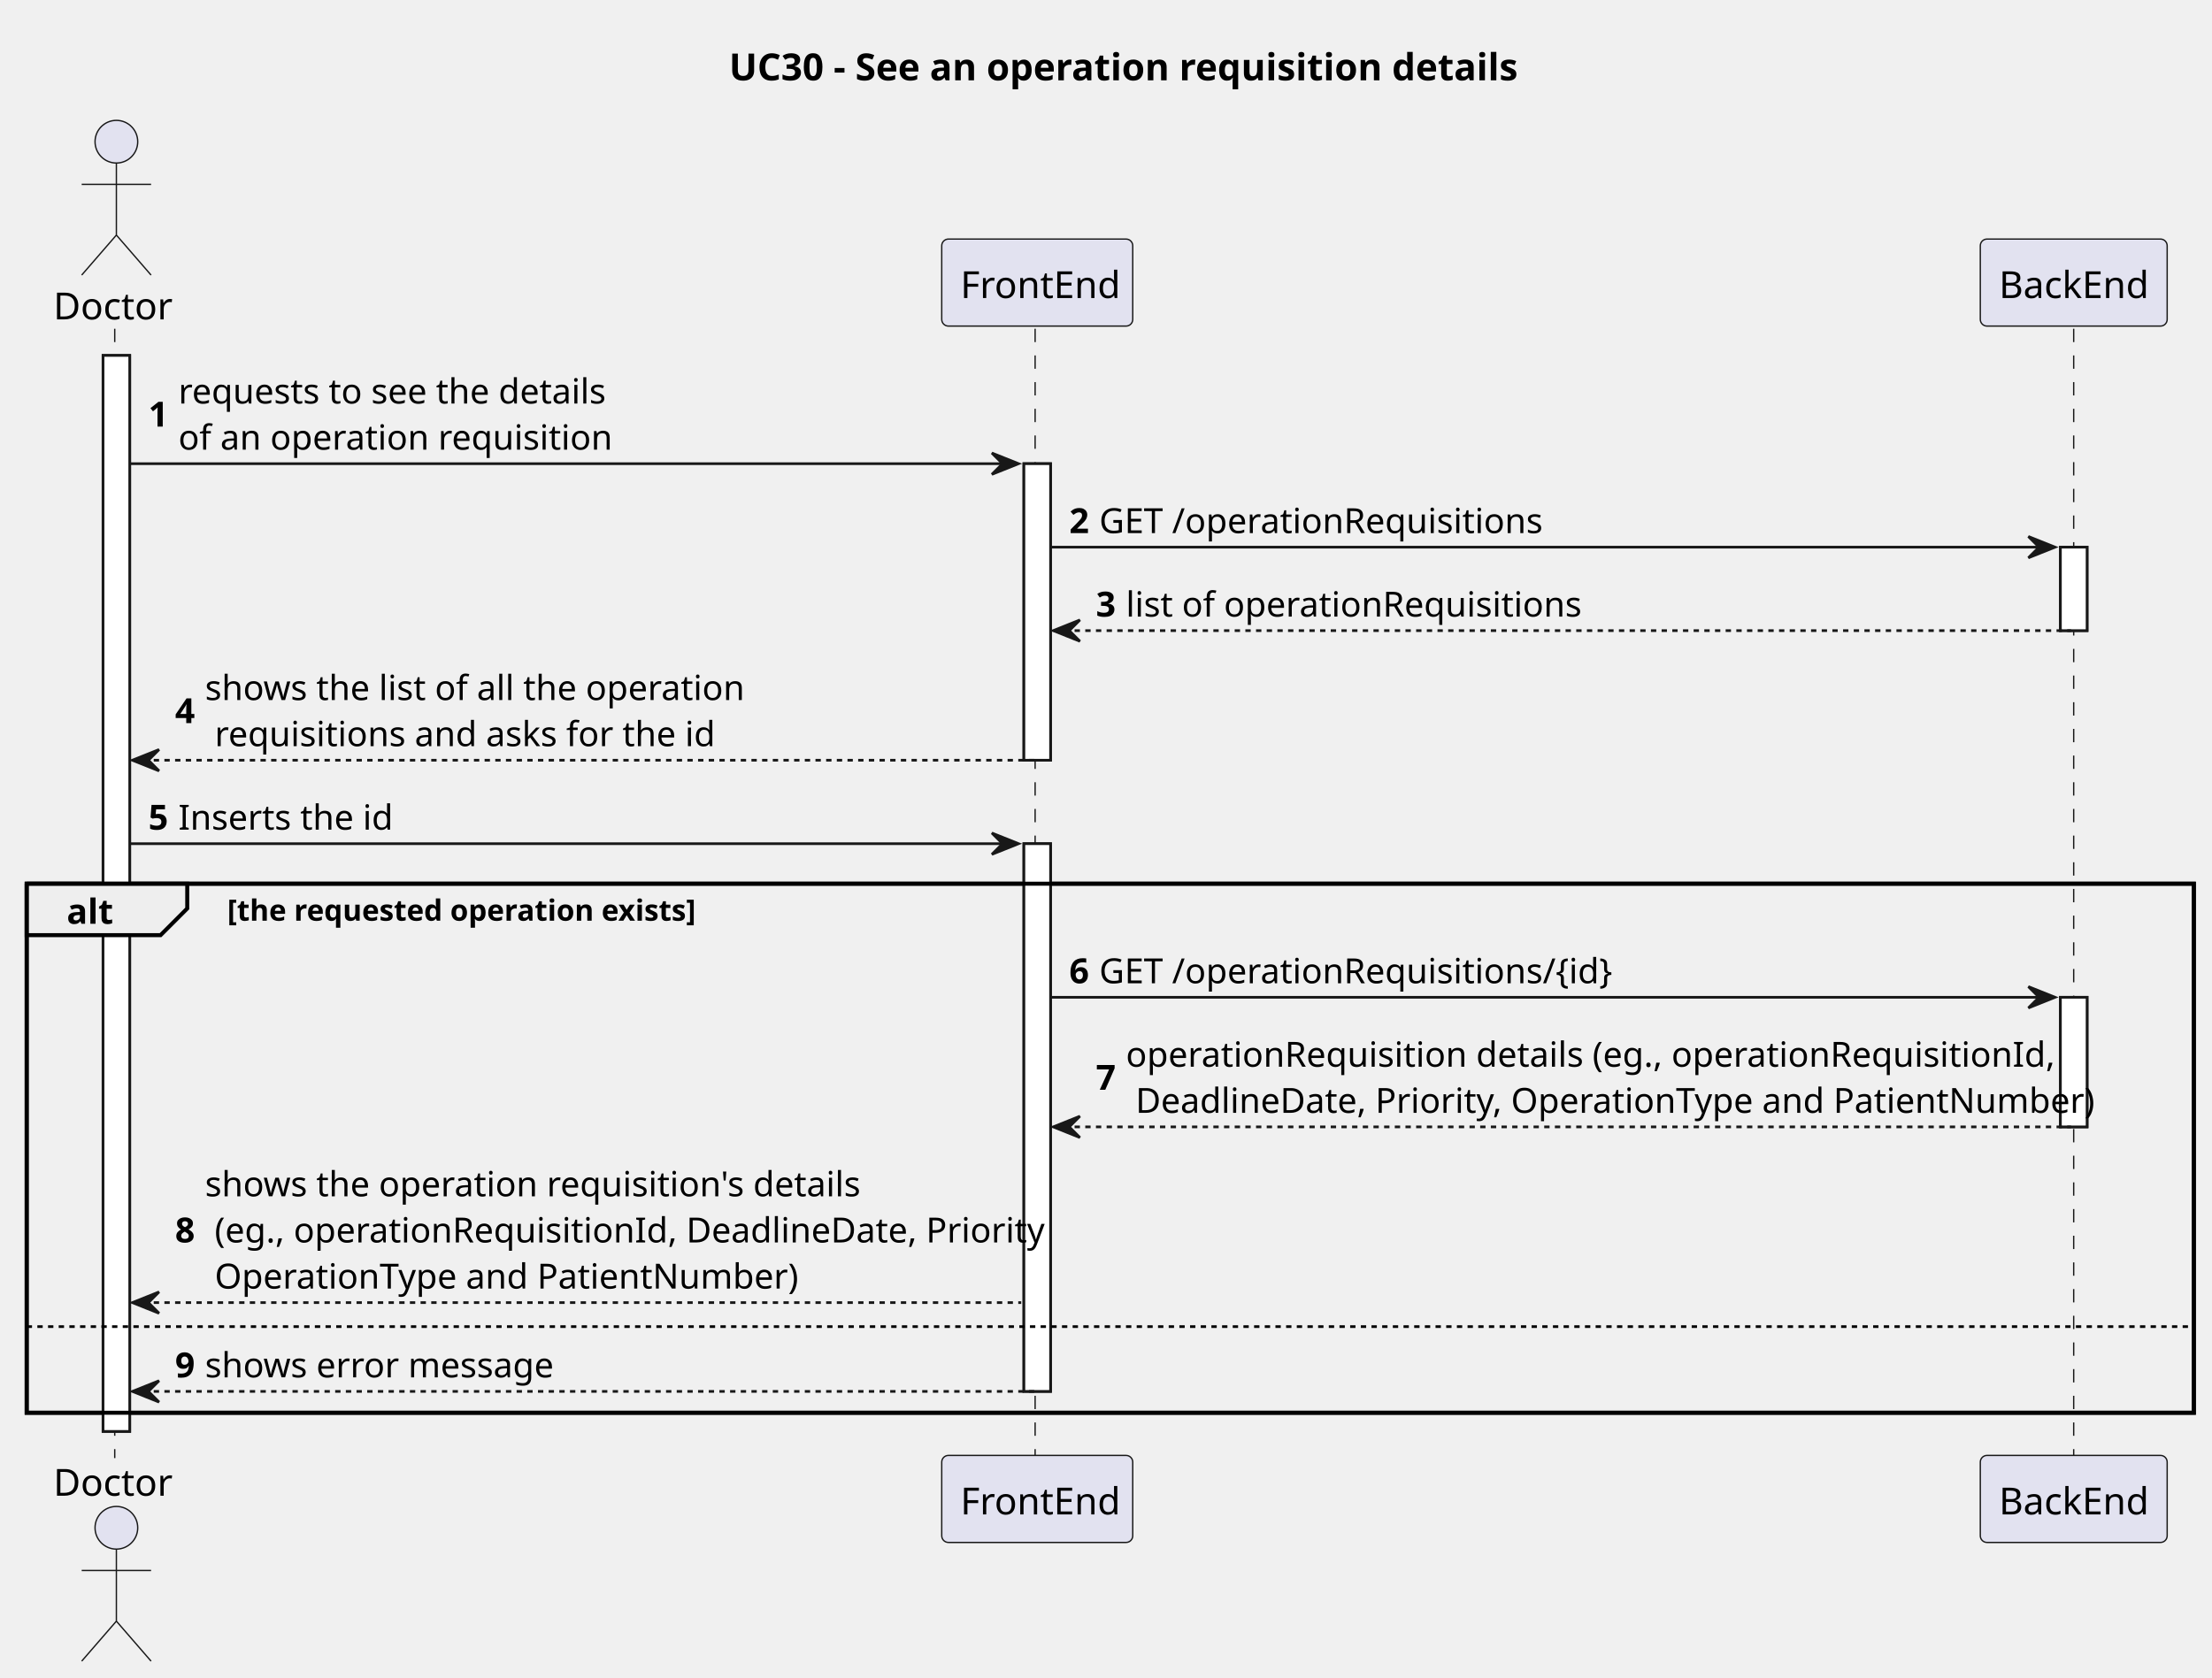
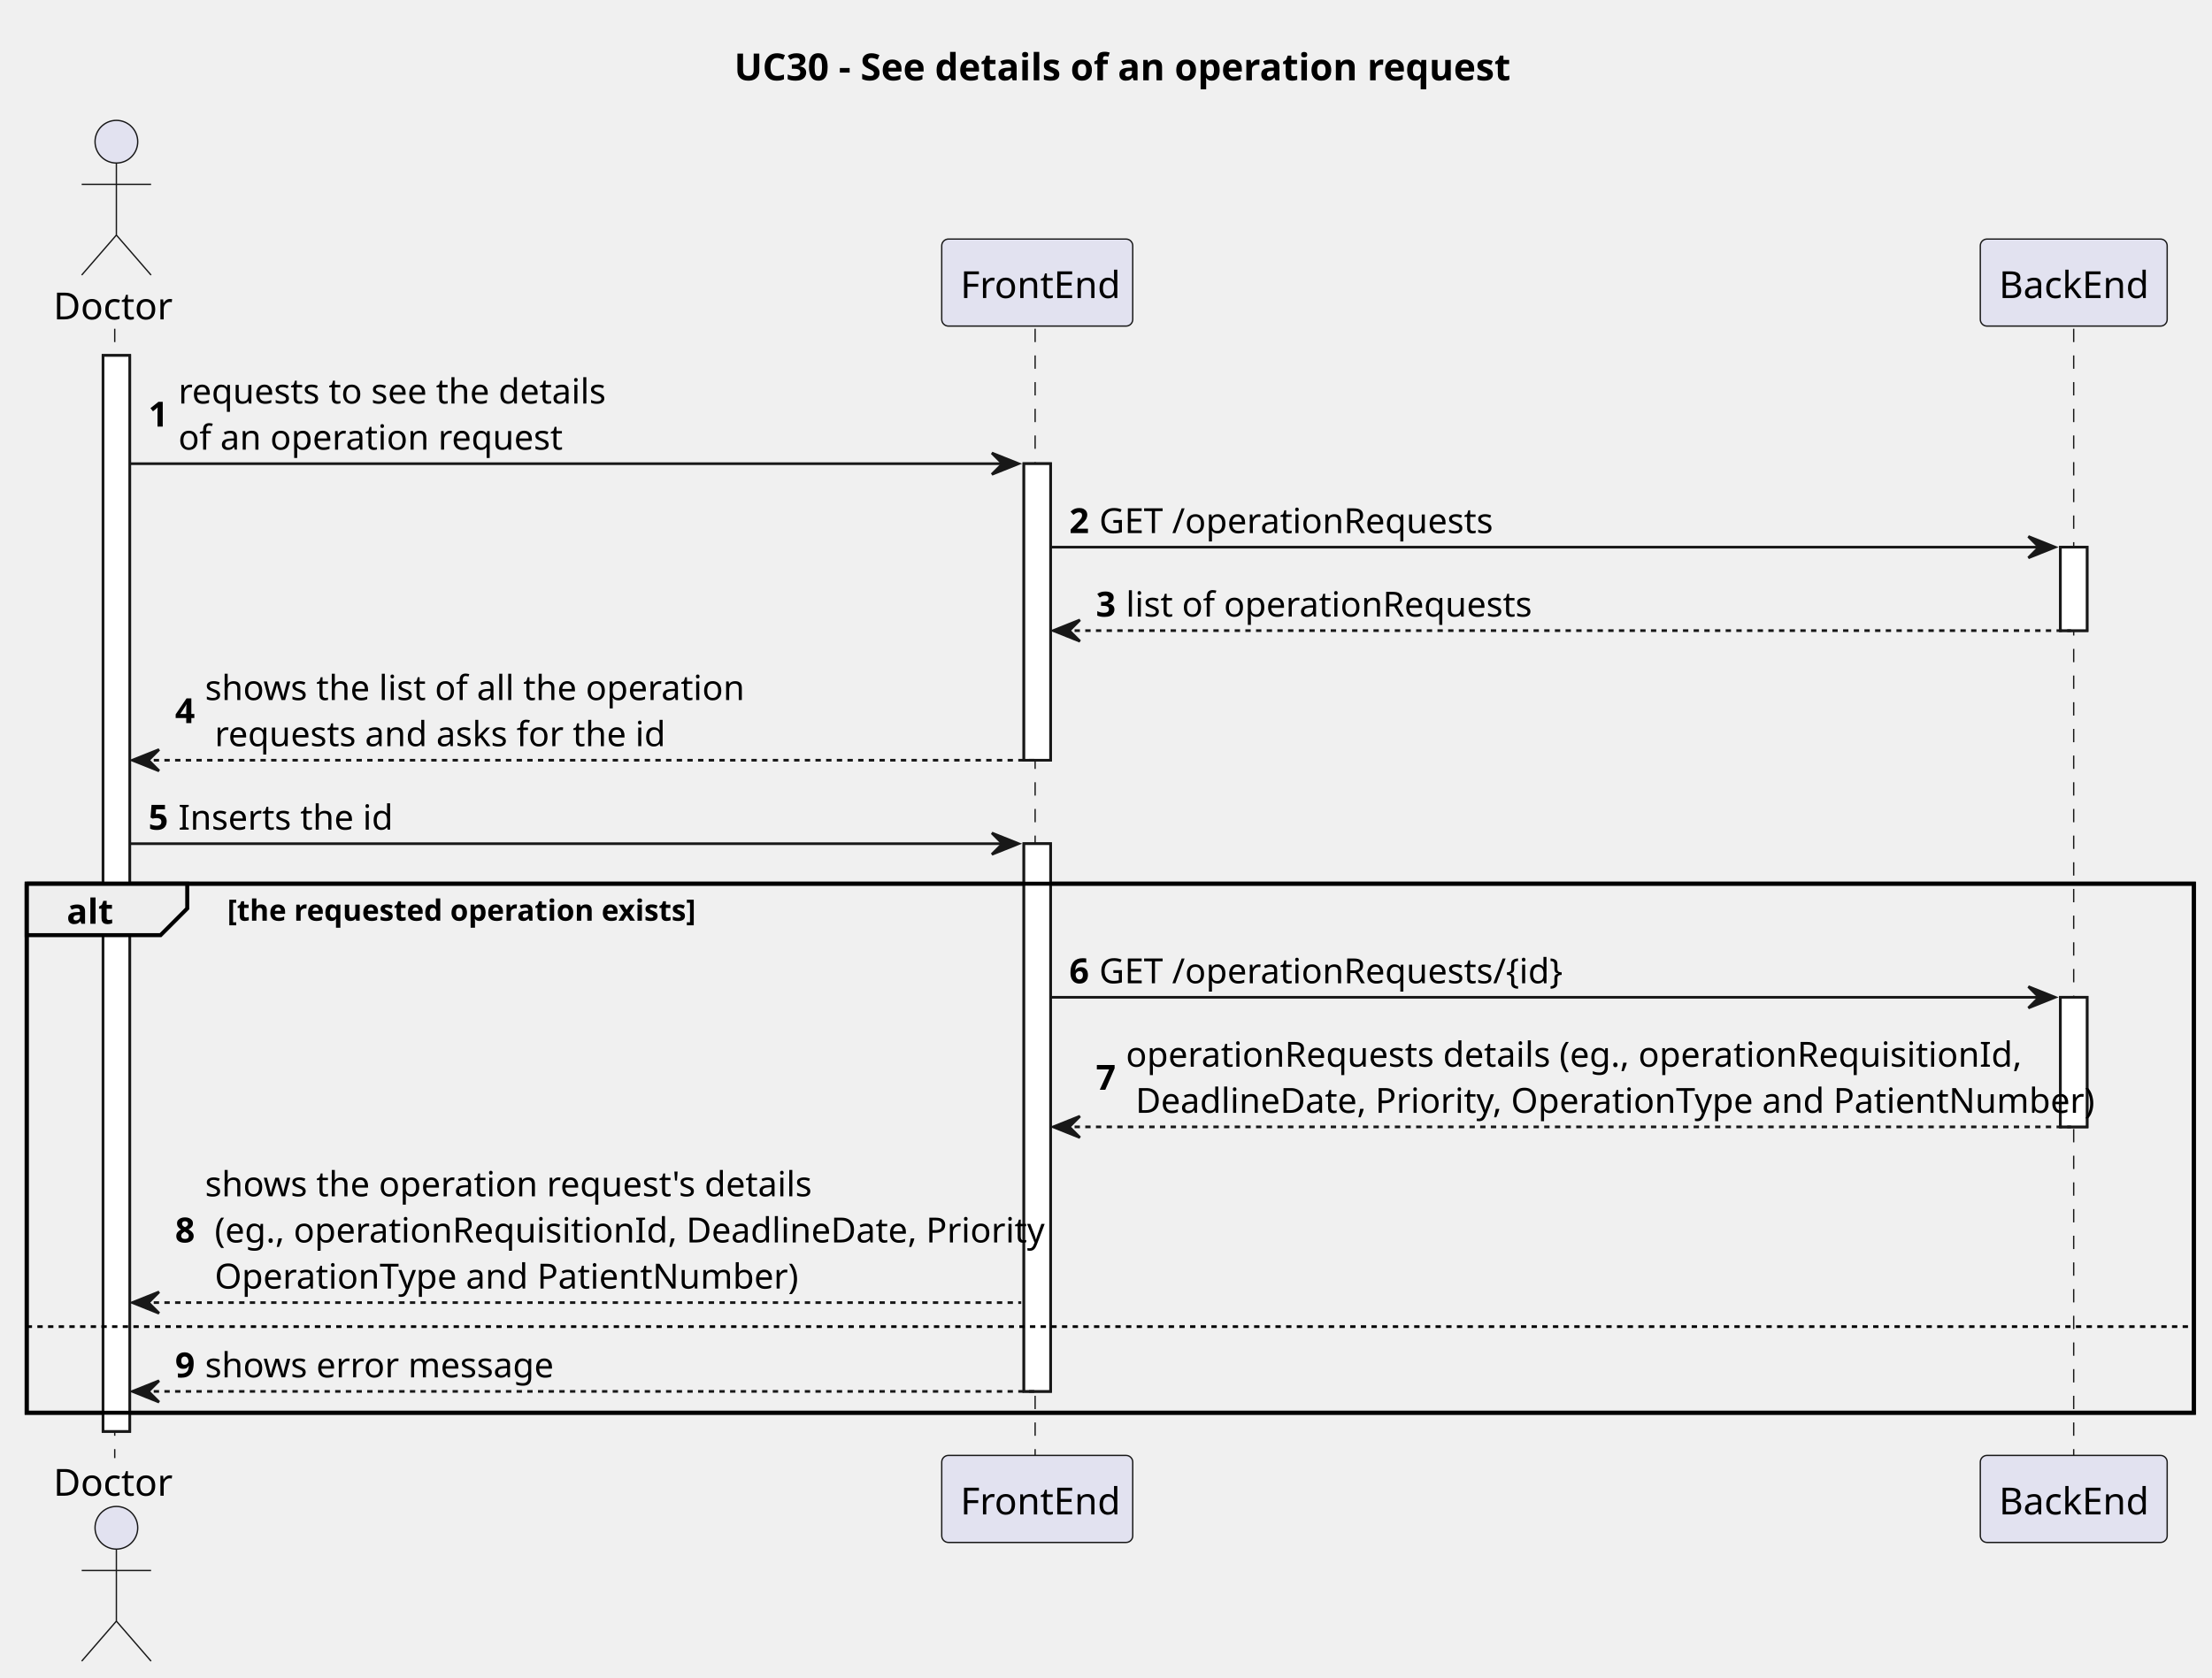
<svg xmlns="http://www.w3.org/2000/svg" contentStyleType="text/css" height="629px" preserveAspectRatio="none" style="width:829px;height:629px;background:#FFFFFF;" version="1.1" viewBox="0 0 829 629" width="829px" zoomAndPan="magnify">
  <defs />
  <g>
-     <text fill="#000000" font-family="sans-serif" font-size="14" font-weight="bold" lengthAdjust="spacing" textLength="284.731" x="273.235" y="30.107">UC30 - See an operation requisition details</text>
+     <text fill="#000000" font-family="sans-serif" font-size="14" font-weight="bold" lengthAdjust="spacing" textLength="280.848" x="275.176" y="30.107">UC30 - See details of an operation request</text>
    <rect fill="#FFFFFF" height="403.365" style="stroke:#181818;stroke-width:1.0;" width="10" x="38.617" y="133.242" />
    <rect fill="#FFFFFF" height="111.164" style="stroke:#181818;stroke-width:1.0;" width="10" x="383.729" y="173.824" />
    <rect fill="#FFFFFF" height="205.328" style="stroke:#181818;stroke-width:1.0;" width="10" x="383.729" y="316.279" />
    <rect fill="#FFFFFF" height="31.291" style="stroke:#181818;stroke-width:1.0;" width="10" x="772.184" y="205.115" />
    <rect fill="#FFFFFF" height="48.582" style="stroke:#181818;stroke-width:1.0;" width="10" x="772.184" y="373.861" />
    <rect fill="none" height="198.328" style="stroke:#000000;stroke-width:1.5;" width="812.201" x="10" y="331.279" />
    <line style="stroke:#181818;stroke-width:0.5;stroke-dasharray:5.0,5.0;" x1="43" x2="43" y1="123.242" y2="546.607" />
    <line style="stroke:#181818;stroke-width:0.5;stroke-dasharray:5.0,5.0;" x1="387.937" x2="387.937" y1="123.242" y2="546.607" />
    <line style="stroke:#181818;stroke-width:0.5;stroke-dasharray:5.0,5.0;" x1="777.167" x2="777.167" y1="123.242" y2="546.607" />
    <text fill="#000000" font-family="sans-serif" font-size="14" lengthAdjust="spacing" textLength="41.234" x="20" y="119.728">Doctor</text>
    <ellipse cx="43.617" cy="53.121" fill="#E2E2F0" rx="8" ry="8" style="stroke:#181818;stroke-width:0.5;" />
    <path d="M43.617,61.121 L43.617,88.121 M30.617,69.121 L56.617,69.121 M43.617,88.121 L30.617,103.121 M43.617,88.121 L56.617,103.121 " fill="none" style="stroke:#181818;stroke-width:0.5;" />
    <text fill="#000000" font-family="sans-serif" font-size="14" lengthAdjust="spacing" textLength="41.234" x="20" y="560.715">Doctor</text>
    <ellipse cx="43.617" cy="572.729" fill="#E2E2F0" rx="8" ry="8" style="stroke:#181818;stroke-width:0.5;" />
    <path d="M43.617,580.729 L43.617,607.729 M30.617,588.729 L56.617,588.729 M43.617,607.729 L30.617,622.729 M43.617,607.729 L56.617,622.729 " fill="none" style="stroke:#181818;stroke-width:0.5;" />
    <rect fill="#E2E2F0" height="32.621" rx="2.5" ry="2.5" style="stroke:#181818;stroke-width:0.5;" width="71.586" x="352.937" y="89.621" />
    <text fill="#000000" font-family="sans-serif" font-size="14" lengthAdjust="spacing" textLength="57.586" x="359.937" y="111.728">FrontEnd</text>
    <rect fill="#E2E2F0" height="32.621" rx="2.5" ry="2.5" style="stroke:#181818;stroke-width:0.5;" width="71.586" x="352.937" y="545.607" />
    <text fill="#000000" font-family="sans-serif" font-size="14" lengthAdjust="spacing" textLength="57.586" x="359.937" y="567.715">FrontEnd</text>
    <rect fill="#E2E2F0" height="32.621" rx="2.5" ry="2.5" style="stroke:#181818;stroke-width:0.5;" width="70.034" x="742.167" y="89.621" />
    <text fill="#000000" font-family="sans-serif" font-size="14" lengthAdjust="spacing" textLength="56.034" x="749.167" y="111.728">BackEnd</text>
    <rect fill="#E2E2F0" height="32.621" rx="2.5" ry="2.5" style="stroke:#181818;stroke-width:0.5;" width="70.034" x="742.167" y="545.607" />
    <text fill="#000000" font-family="sans-serif" font-size="14" lengthAdjust="spacing" textLength="56.034" x="749.167" y="567.715">BackEnd</text>
    <rect fill="#FFFFFF" height="403.365" style="stroke:#181818;stroke-width:1.0;" width="10" x="38.617" y="133.242" />
    <rect fill="#FFFFFF" height="111.164" style="stroke:#181818;stroke-width:1.0;" width="10" x="383.729" y="173.824" />
    <rect fill="#FFFFFF" height="205.328" style="stroke:#181818;stroke-width:1.0;" width="10" x="383.729" y="316.279" />
    <rect fill="#FFFFFF" height="31.291" style="stroke:#181818;stroke-width:1.0;" width="10" x="772.184" y="205.115" />
    <rect fill="#FFFFFF" height="48.582" style="stroke:#181818;stroke-width:1.0;" width="10" x="772.184" y="373.861" />
    <polygon fill="#181818" points="371.729,169.824,381.729,173.824,371.729,177.824,375.729,173.824" style="stroke:#181818;stroke-width:1.0;" />
    <line style="stroke:#181818;stroke-width:1.0;" x1="48.617" x2="377.729" y1="173.824" y2="173.824" />
    <text fill="#000000" font-family="sans-serif" font-size="13" font-weight="bold" lengthAdjust="spacing" textLength="7.23" x="55.617" y="159.916">1</text>
    <text fill="#000000" font-family="sans-serif" font-size="13" lengthAdjust="spacing" textLength="151.76" x="66.847" y="151.27">requests to see the details</text>
-     <text fill="#000000" font-family="sans-serif" font-size="13" lengthAdjust="spacing" textLength="149.602" x="66.847" y="168.561">of an operation requisition</text>
+     <text fill="#000000" font-family="sans-serif" font-size="13" lengthAdjust="spacing" textLength="133.707" x="66.847" y="168.561">of an operation request</text>
    <polygon fill="#181818" points="760.184,201.115,770.184,205.115,760.184,209.115,764.184,205.115" style="stroke:#181818;stroke-width:1.0;" />
    <line style="stroke:#181818;stroke-width:1.0;" x1="393.729" x2="766.184" y1="205.115" y2="205.115" />
    <text fill="#000000" font-family="sans-serif" font-size="13" font-weight="bold" lengthAdjust="spacing" textLength="7.23" x="400.729" y="199.852">2</text>
-     <text fill="#000000" font-family="sans-serif" font-size="13" lengthAdjust="spacing" textLength="158.971" x="411.959" y="199.852">GET /operationRequisitions</text>
+     <text fill="#000000" font-family="sans-serif" font-size="13" lengthAdjust="spacing" textLength="143.076" x="411.959" y="199.852">GET /operationRequests</text>
    <polygon fill="#181818" points="404.729,232.406,394.729,236.406,404.729,240.406,400.729,236.406" style="stroke:#181818;stroke-width:1.0;" />
    <line style="stroke:#181818;stroke-width:1.0;stroke-dasharray:2.0,2.0;" x1="398.729" x2="776.184" y1="236.406" y2="236.406" />
    <text fill="#000000" font-family="sans-serif" font-size="13" font-weight="bold" lengthAdjust="spacing" textLength="7.23" x="410.729" y="231.144">3</text>
-     <text fill="#000000" font-family="sans-serif" font-size="13" lengthAdjust="spacing" textLength="158.977" x="421.959" y="231.144">list of operationRequisitions</text>
+     <text fill="#000000" font-family="sans-serif" font-size="13" lengthAdjust="spacing" textLength="143.083" x="421.959" y="231.144">list of operationRequests</text>
    <polygon fill="#181818" points="59.617,280.988,49.617,284.988,59.617,288.988,55.617,284.988" style="stroke:#181818;stroke-width:1.0;" />
    <line style="stroke:#181818;stroke-width:1.0;stroke-dasharray:2.0,2.0;" x1="53.617" x2="387.729" y1="284.988" y2="284.988" />
    <text fill="#000000" font-family="sans-serif" font-size="13" font-weight="bold" lengthAdjust="spacing" textLength="7.23" x="65.617" y="271.08">4</text>
    <text fill="#000000" font-family="sans-serif" font-size="13" lengthAdjust="spacing" textLength="188.608" x="76.847" y="262.435">shows the list of all the operation</text>
-     <text fill="#000000" font-family="sans-serif" font-size="13" lengthAdjust="spacing" textLength="175.595" x="80.459" y="279.726">requisitions and asks for the id</text>
+     <text fill="#000000" font-family="sans-serif" font-size="13" lengthAdjust="spacing" textLength="159.701" x="80.459" y="279.726">requests and asks for the id</text>
    <polygon fill="#181818" points="371.729,312.279,381.729,316.279,371.729,320.279,375.729,316.279" style="stroke:#181818;stroke-width:1.0;" />
    <line style="stroke:#181818;stroke-width:1.0;" x1="48.617" x2="377.729" y1="316.279" y2="316.279" />
    <text fill="#000000" font-family="sans-serif" font-size="13" font-weight="bold" lengthAdjust="spacing" textLength="7.23" x="55.617" y="311.017">5</text>
    <text fill="#000000" font-family="sans-serif" font-size="13" lengthAdjust="spacing" textLength="74.426" x="66.847" y="311.017">Inserts the id</text>
    <path d="M10,331.279 L70.171,331.279 L70.171,340.57 L60.171,350.57 L10,350.57 L10,331.279 " fill="#EEEEEE" style="stroke:#000000;stroke-width:1.5;" />
    <rect fill="none" height="198.328" style="stroke:#000000;stroke-width:1.5;" width="812.201" x="10" y="331.279" />
    <text fill="#000000" font-family="sans-serif" font-size="13" font-weight="bold" lengthAdjust="spacing" textLength="15.171" x="25" y="346.308">alt</text>
    <text fill="#000000" font-family="sans-serif" font-size="11" font-weight="bold" lengthAdjust="spacing" textLength="166.869" x="85.171" y="345.149">[the requested operation exists]</text>
    <polygon fill="#181818" points="760.184,369.861,770.184,373.861,760.184,377.861,764.184,373.861" style="stroke:#181818;stroke-width:1.0;" />
    <line style="stroke:#181818;stroke-width:1.0;" x1="393.729" x2="766.184" y1="373.861" y2="373.861" />
    <text fill="#000000" font-family="sans-serif" font-size="13" font-weight="bold" lengthAdjust="spacing" textLength="7.23" x="400.729" y="368.599">6</text>
-     <text fill="#000000" font-family="sans-serif" font-size="13" lengthAdjust="spacing" textLength="181.384" x="411.959" y="368.599">GET /operationRequisitions/{id}</text>
+     <text fill="#000000" font-family="sans-serif" font-size="13" lengthAdjust="spacing" textLength="165.49" x="411.959" y="368.599">GET /operationRequests/{id}</text>
    <polygon fill="#181818" points="404.729,418.443,394.729,422.443,404.729,426.443,400.729,422.443" style="stroke:#181818;stroke-width:1.0;" />
    <line style="stroke:#181818;stroke-width:1.0;stroke-dasharray:2.0,2.0;" x1="398.729" x2="776.184" y1="422.443" y2="422.443" />
    <text fill="#000000" font-family="sans-serif" font-size="13" font-weight="bold" lengthAdjust="spacing" textLength="7.23" x="410.729" y="408.535">7</text>
-     <text fill="#000000" font-family="sans-serif" font-size="13" lengthAdjust="spacing" textLength="325.927" x="421.959" y="399.89">operationRequisition details (eg., operationRequisitionId,</text>
+     <text fill="#000000" font-family="sans-serif" font-size="13" lengthAdjust="spacing" textLength="316.532" x="421.959" y="399.89">operationRequests details (eg., operationRequisitionId,</text>
    <text fill="#000000" font-family="sans-serif" font-size="13" lengthAdjust="spacing" textLength="339.612" x="425.571" y="417.181">DeadlineDate, Priority, OperationType and PatientNumber)</text>
    <polygon fill="#181818" points="59.617,484.316,49.617,488.316,59.617,492.316,55.617,488.316" style="stroke:#181818;stroke-width:1.0;" />
    <line style="stroke:#181818;stroke-width:1.0;stroke-dasharray:2.0,2.0;" x1="53.617" x2="382.729" y1="488.316" y2="488.316" />
    <text fill="#000000" font-family="sans-serif" font-size="13" font-weight="bold" lengthAdjust="spacing" textLength="7.23" x="65.617" y="465.763">8</text>
-     <text fill="#000000" font-family="sans-serif" font-size="13" lengthAdjust="spacing" textLength="229.392" x="76.847" y="448.472">shows the operation requisition's details</text>
+     <text fill="#000000" font-family="sans-serif" font-size="13" lengthAdjust="spacing" textLength="213.497" x="76.847" y="448.472">shows the operation request's details</text>
    <text fill="#000000" font-family="sans-serif" font-size="13" lengthAdjust="spacing" textLength="292.659" x="80.459" y="465.763">(eg., operationRequisitionId, DeadlineDate, Priority</text>
    <text fill="#000000" font-family="sans-serif" font-size="13" lengthAdjust="spacing" textLength="205.943" x="80.459" y="483.054">OperationType and PatientNumber)</text>
    <line style="stroke:#000000;stroke-width:1.0;stroke-dasharray:2.0,2.0;" x1="10" x2="822.201" y1="497.316" y2="497.316" />
    <polygon fill="#181818" points="59.617,517.607,49.617,521.607,59.617,525.607,55.617,521.607" style="stroke:#181818;stroke-width:1.0;" />
    <line style="stroke:#181818;stroke-width:1.0;stroke-dasharray:2.0,2.0;" x1="53.617" x2="387.729" y1="521.607" y2="521.607" />
    <text fill="#000000" font-family="sans-serif" font-size="13" font-weight="bold" lengthAdjust="spacing" textLength="7.23" x="65.617" y="516.345">9</text>
    <text fill="#000000" font-family="sans-serif" font-size="13" lengthAdjust="spacing" textLength="124.268" x="76.847" y="516.345">shows error message</text>
  </g>
</svg>
